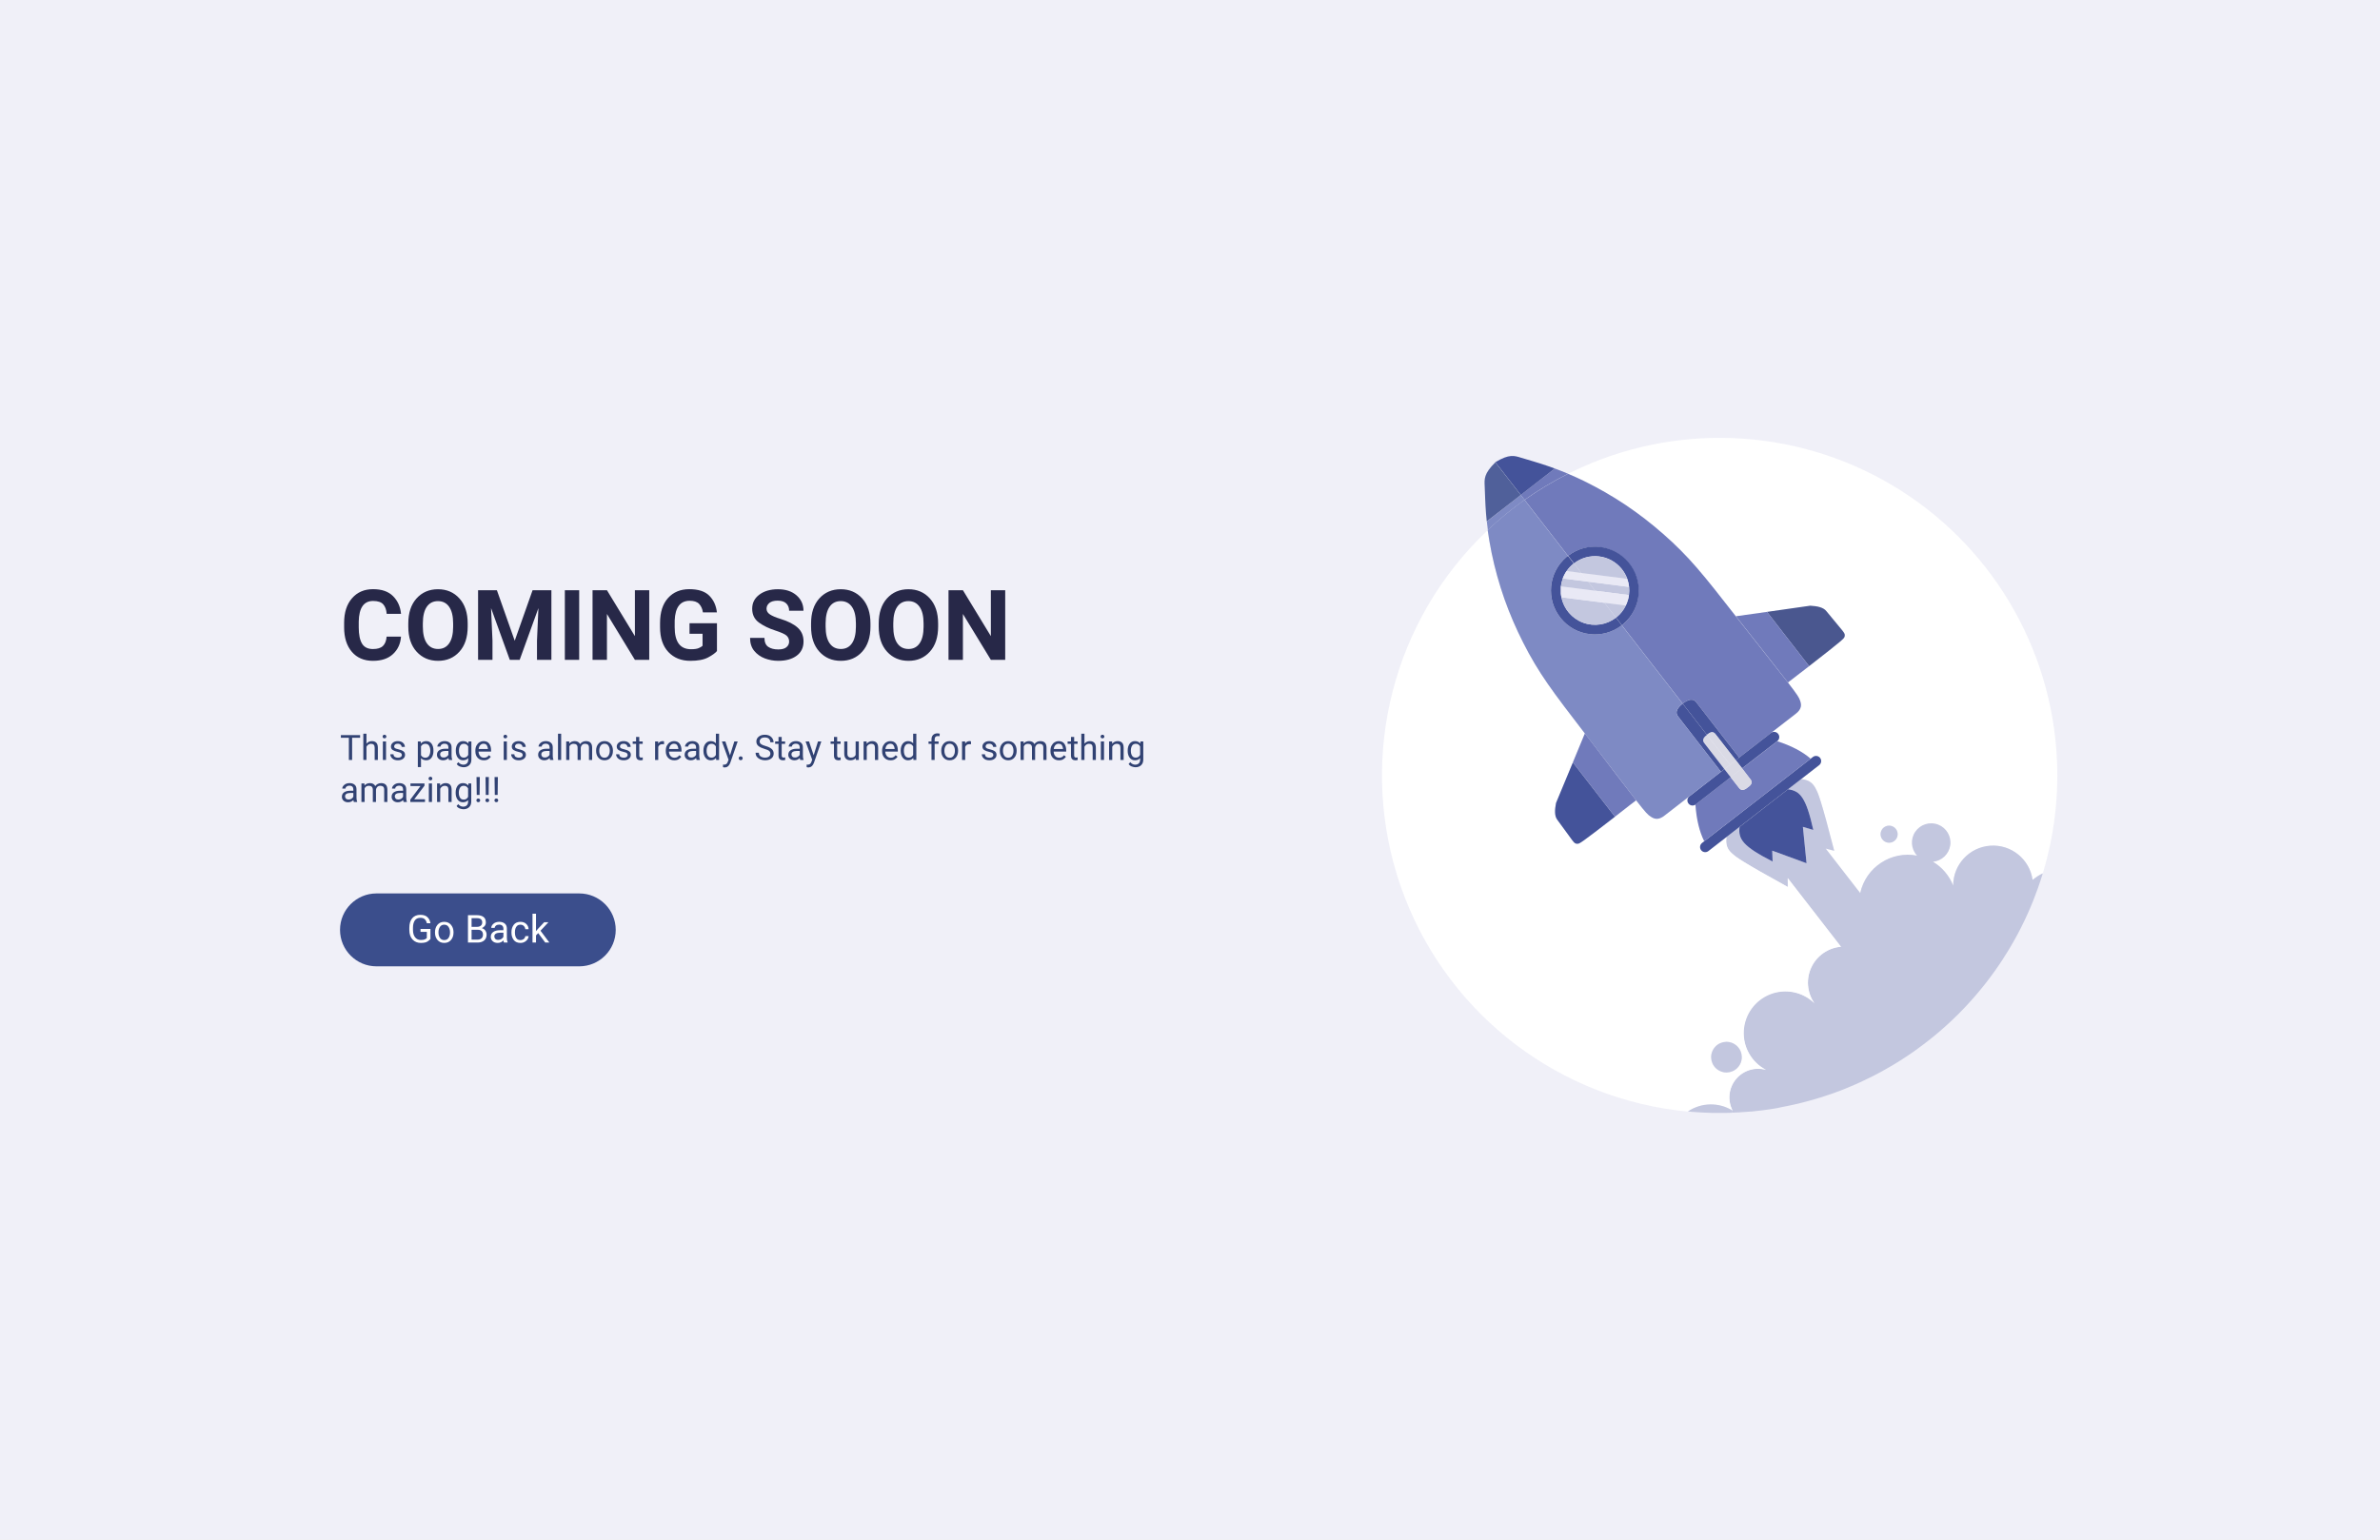
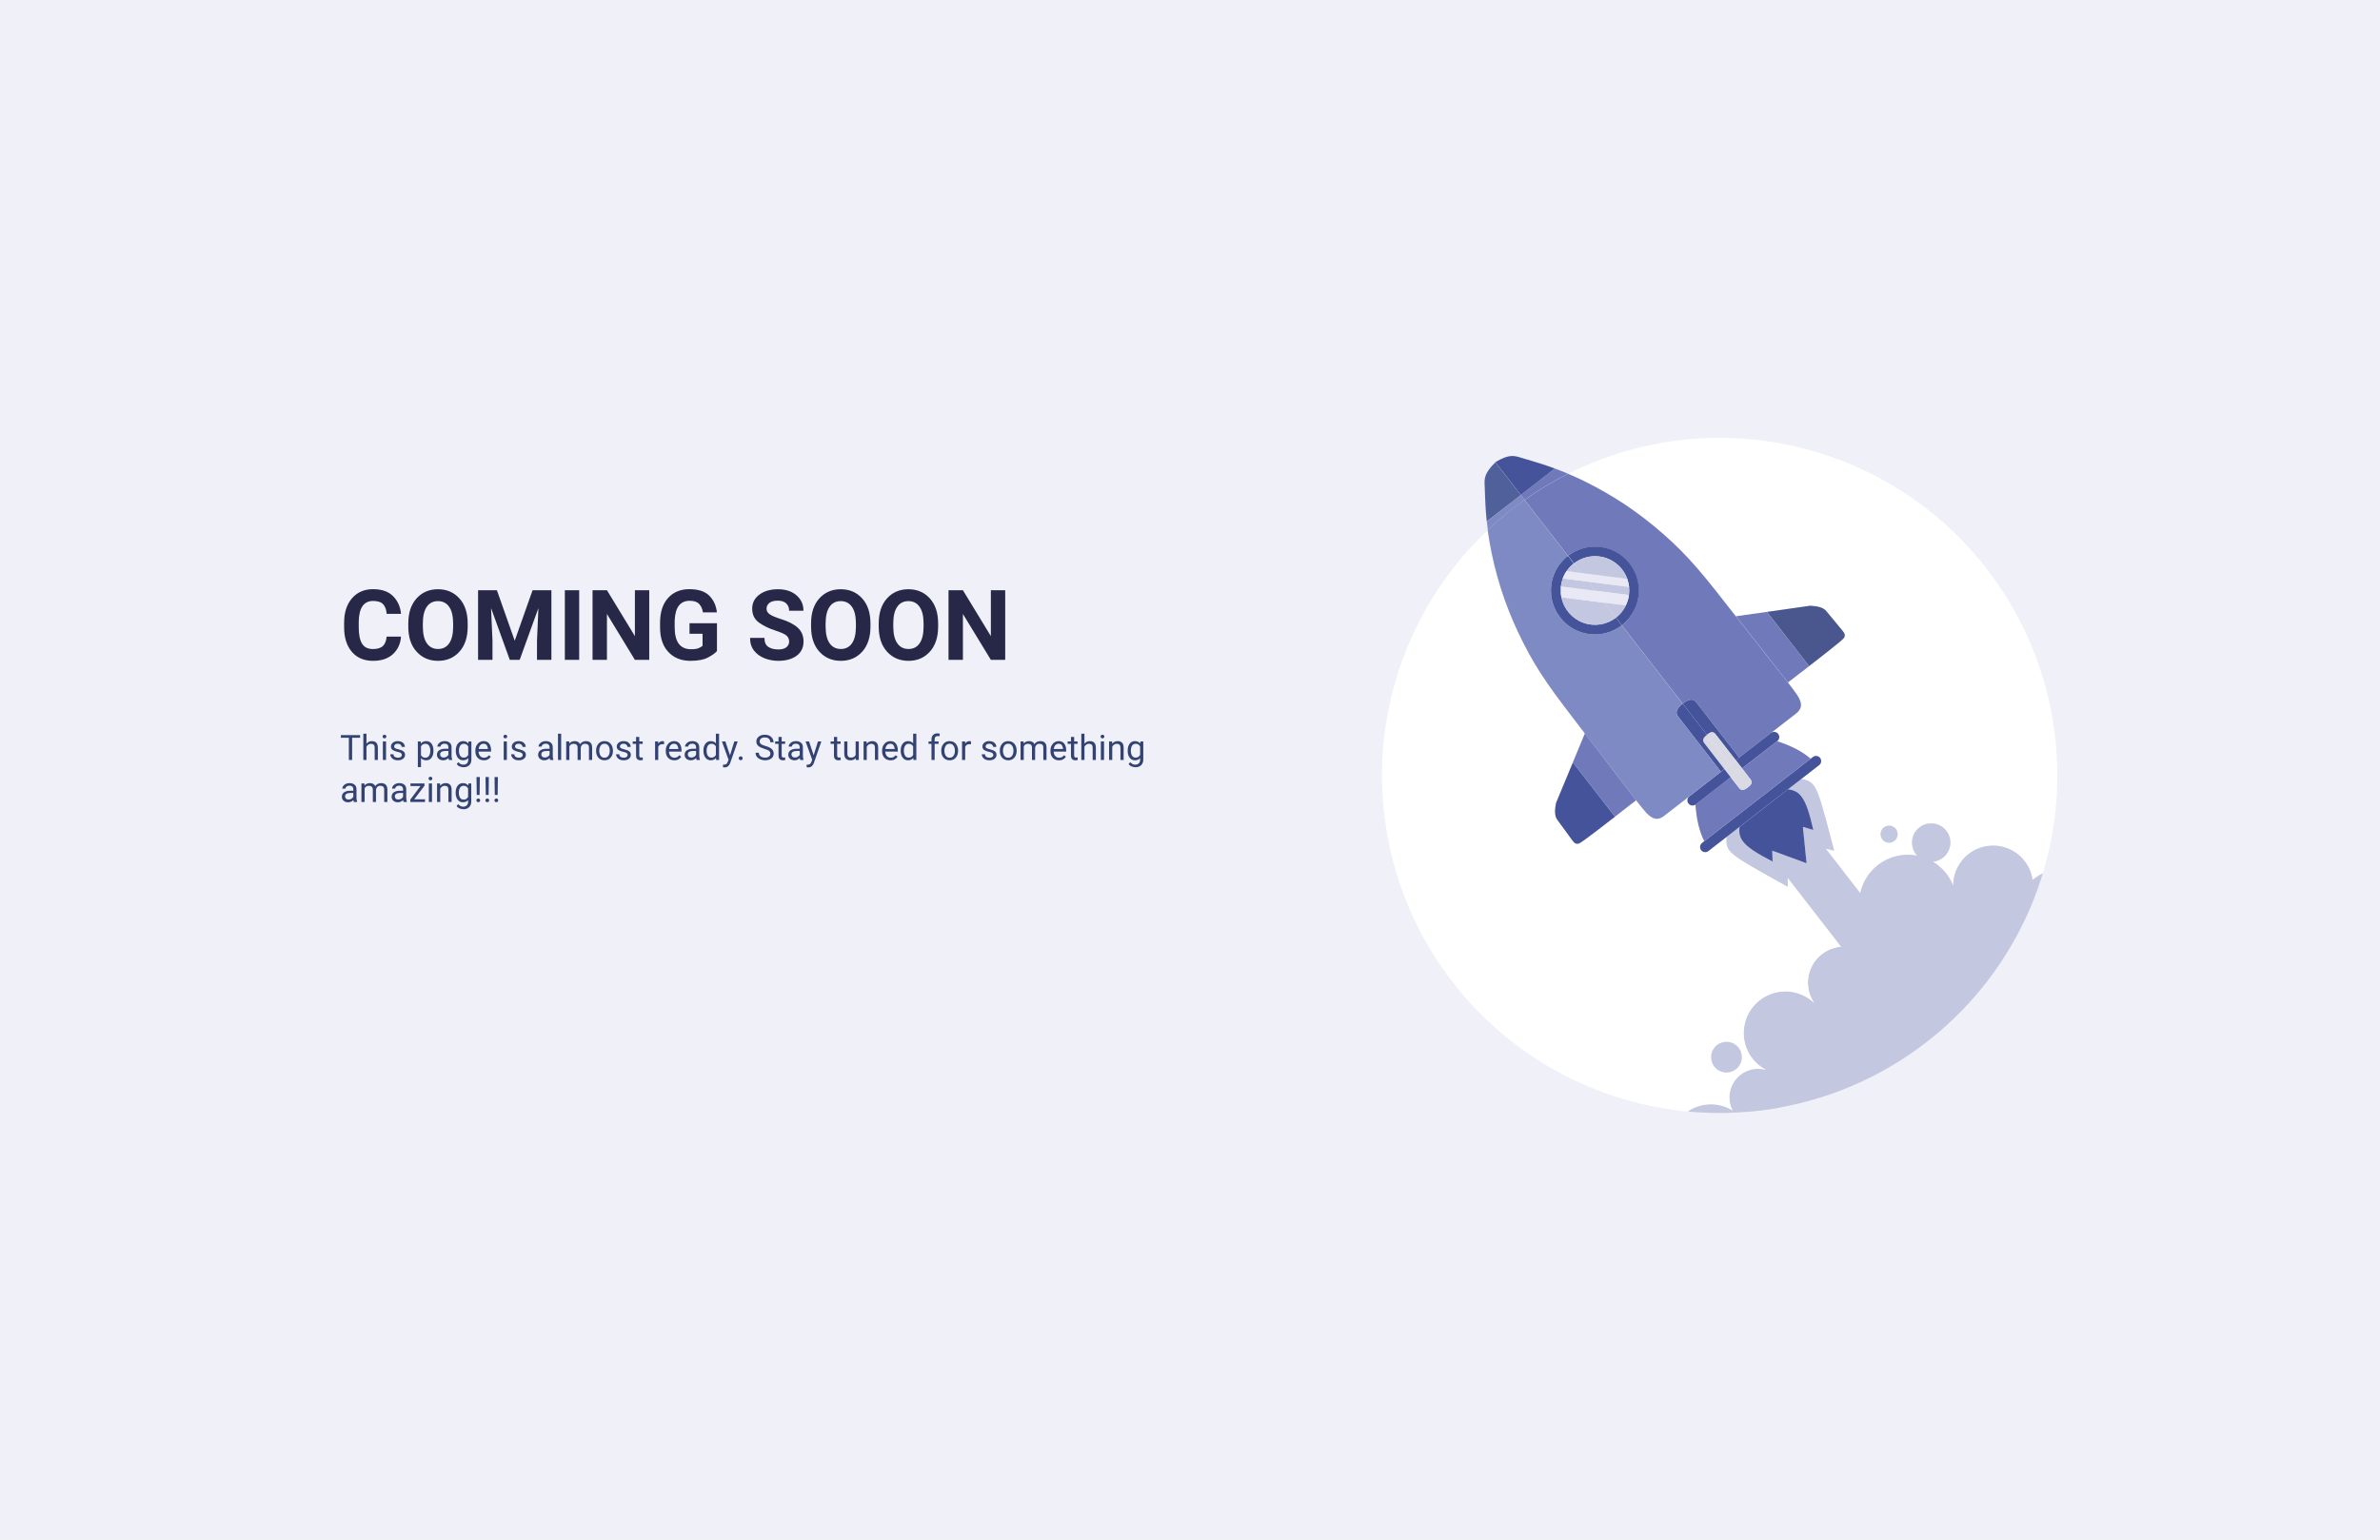
<svg xmlns="http://www.w3.org/2000/svg" viewBox="0 0 1224 792">
  <defs>
    <style>.cls-1{fill:#f0f0f8;}.cls-14,.cls-2{fill:#fff;}.cls-3{fill:#c3c7df;}.cls-4{fill:#4a578f;}.cls-5{fill:#44539a;}.cls-6{fill:#707abb;}.cls-7{fill:#dadae5;}.cls-8{fill:#7e8ac4;}.cls-9{fill:#e9e9f5;}.cls-10{fill:#50609a;}.cls-11{font-size:18px;fill:#314273;}.cls-11,.cls-14{font-family:Roboto-Regular, Roboto;}.cls-12{font-size:50.4px;fill:#272848;font-family:Roboto-Bold, Roboto;font-weight:700;}.cls-13{fill:#3b4e8c;}.cls-14{font-size:19.8px;}</style>
  </defs>
  <g id="Layer_4" data-name="Layer 4">
    <rect class="cls-1" width="1224" height="792" />
  </g>
  <g id="Default_copy" data-name="Default copy">
    <path class="cls-2" d="M1057.86,390.74a173.57,173.57,0,0,1-9.62,65.65c.83-2.36,1.6-4.73,2.33-7.13a22.07,22.07,0,0,0-5.25,3.45,20.53,20.53,0,0,0-40.86,2.87,25.07,25.07,0,0,0-10.4-12.25,9.88,9.88,0,1,0-8.15-3.12,25.07,25.07,0,0,0-29.26,19.25L938.9,436.58l4.39,1.12C936.43,411.1,935,408,934,406.19a11,11,0,0,0-2-3,7.77,7.77,0,0,0-1.93-1.38,9.94,9.94,0,0,0-3.85-.95l9.35-7.25a2.64,2.64,0,1,0-3.24-4.17l-1.14.88q-6.42-5.52-17.17-9.07a2.64,2.64,0,0,0-3.21-4.19l12.53-9.72c3.54-2.62,3-5,2.47-6.73s-1.16-2.81-6.31-9.49c2.11-1.63,4.07-3.13,5.88-4.54l1.32-1,3.69-2.86c17.38-13.48,17.84-14.15,18.15-14.91s.49-1.62-1-3.38l-8.27-10c-1.46-1.87-4.49-2.56-8.25-2.77l-22.28,3.18-16,2.28c-8-10.18-14.33-18.3-20-24.9a171.62,171.62,0,0,0-17.36-17.46A188.34,188.34,0,0,0,836,259.73a185,185,0,0,0-21.41-12.31c-2.82-1.37-5.55-2.61-8.17-3.7l1.64-.81a173.65,173.65,0,0,1,249.8,147.83Zm-82.22,39.9a4.39,4.39,0,1,0-5.68,2.53A4.38,4.38,0,0,0,975.64,430.64Z" />
    <path class="cls-3" d="M1050.57,449.26c-.73,2.4-1.5,4.77-2.33,7.13,0,.07,0,.14-.07.21-.78,2.19-1.59,4.36-2.45,6.51-.13.34-.27.67-.4,1-.36.87-.72,1.74-1.09,2.61,0,.09-.07.18-.11.27-.4.93-.8,1.85-1.21,2.77l-.36.79c-.44,1-.9,2-1.36,2.93l-.06.12c-.43.92-.88,1.83-1.34,2.74-.17.36-.35.71-.53,1.07-.45.89-.91,1.78-1.38,2.66,0,.08-.08.15-.11.22-.41.77-.82,1.52-1.24,2.28l-.57,1q-.7,1.26-1.44,2.52c-.17.3-.34.6-.52.9-.57,1-1.14,1.91-1.73,2.86s-1.3,2.1-2,3.13a.43.43,0,0,1,0,.07c-.66,1-1.32,2-2,3s-1.23,1.81-1.86,2.7q-2.28,3.24-4.68,6.35c-.59.75-1.17,1.49-1.77,2.23-.31.39-.62.78-.94,1.16-.62.78-1.26,1.55-1.91,2.31s-1.39,1.64-2.11,2.45-1.56,1.76-2.35,2.63-1.69,1.83-2.55,2.73l-.11.12c-.85.89-1.71,1.78-2.58,2.65q-2.79,2.79-5.7,5.46c-.85.78-1.7,1.55-2.57,2.3l-.28.25c-.58.51-1.16,1-1.75,1.51s-1,.89-1.57,1.32-.94.79-1.41,1.16-1.11.91-1.67,1.34c-.36.3-.72.59-1.09.86-.78.63-1.58,1.24-2.38,1.83-1.28,1-2.59,1.94-3.91,2.88l-1.34.94-.07.05c-.74.52-1.49,1-2.25,1.54l-.23.16-.26.17c-.78.52-1.56,1-2.35,1.55l-.1.06c-.77.5-1.55,1-2.33,1.48-1,.65-2.11,1.29-3.17,1.92q-2.44,1.46-4.93,2.82l-1.08.59c-.56.3-1.11.6-1.67.88l-1.64.86-1.63.83q-2.62,1.31-5.28,2.52l-2,.91c-1.35.6-2.72,1.19-4.09,1.75l-2,.83-2.06.81-2.73,1c-.92.33-1.84.66-2.77,1l-.07,0-2.79.94-2.28.72-1.94.59-2.74.79-2.45.67c-1,.27-2.06.54-3.1.79l-2.41.57-.8.18c-1,.23-2,.44-3,.65s-2.09.42-3.14.62L914,570l-1.54.26-2.53.4c-1,.14-1.94.28-2.91.4l-.41.06c-2,.25-4,.48-6,.67l-.59,0q-2.94.27-5.9.43l-.36,0-2.58.12-.41,0,.27-1.07a14.74,14.74,0,0,1,17.13-21A21.42,21.42,0,1,1,933.07,516a18.54,18.54,0,0,1,13.71-29L919.41,451.7v4.53C895.34,443,892.74,440.8,891.19,439.4a11,11,0,0,1-2.45-2.68,8.07,8.07,0,0,1-.86-2.21,10.08,10.08,0,0,1,0-4l6.69-5.19c-.79,6.31,1.81,10,17,17.8l-.21-5.59L929.08,444q-.95-9.36-1.88-18.71l5.36,1.59c-3.74-16.67-6.7-20.11-13-20.91l6.69-5.19a9.94,9.94,0,0,1,3.85.95,7.77,7.77,0,0,1,1.93,1.38,11,11,0,0,1,2,3c1,1.85,2.43,4.91,9.29,31.51l-4.39-1.12,17.75,22.88a25.07,25.07,0,0,1,29.26-19.25,9.89,9.89,0,1,1,8.15,3.12,25.07,25.07,0,0,1,10.4,12.25,20.53,20.53,0,0,1,40.86-2.87A22.07,22.07,0,0,1,1050.57,449.26Z" />
    <path class="cls-3" d="M973.12,425a4.4,4.4,0,1,1-5.68,2.53A4.38,4.38,0,0,1,973.12,425Z" />
    <path class="cls-4" d="M947.54,324.37c1.5,1.76,1.33,2.62,1,3.38s-.77,1.43-18.15,14.91l-21.66-27.91L931,311.57c3.76.21,6.79.9,8.25,2.77Z" />
    <path class="cls-2" d="M919.41,451.7,946.78,487a18.54,18.54,0,0,0-13.71,29,21.42,21.42,0,1,0-24.84,34.38,14.74,14.74,0,0,0-17.13,21,21.12,21.12,0,0,0-23,.42A173.65,173.65,0,0,1,756,282q4.4-4.81,9.12-9.29c.48,3.61,1.11,7.5,2,11.61a184.3,184.3,0,0,0,6.6,23.8,188.46,188.46,0,0,0,9.66,22.47,172,172,0,0,0,12.59,21.14c5,7.18,11.27,15.34,19.14,25.61l-6.17,14.91q-4.32,10.4-8.62,20.8c-.73,3.68-.82,6.79.63,8.67l7.67,10.5c1.32,1.89,2.2,1.94,3,1.82s1.57-.39,19-13.87l2.64-2.05,1.66-1.29,3.52-2.75,1.49-1.16,1.55-1.21c5.19,6.65,6.13,7.52,7.63,8.47s3.71,2.06,7.13-.72l12.52-9.71a2.64,2.64,0,0,0,3.27,4.14q.75,11.31,4.52,18.89l-1.14.89a2.64,2.64,0,0,0,3.24,4.17l9.34-7.25a10.08,10.08,0,0,0,0,4,8.07,8.07,0,0,0,.86,2.21,11,11,0,0,0,2.45,2.68c1.55,1.4,4.15,3.58,28.22,16.83Zm-24.88,96.36a7.88,7.88,0,1,0-10.89,2.37A7.88,7.88,0,0,0,894.53,548.06Z" />
    <path class="cls-5" d="M936.05,389.87a2.64,2.64,0,0,1-.47,3.7l-9.35,7.25L919.54,406l-24.93,19.35-6.69,5.19-9.34,7.25a2.64,2.64,0,0,1-3.24-4.17l1.14-.89L906,409.83l25.19-19.54h0l1.14-.88A2.65,2.65,0,0,1,936.05,389.87Z" />
    <path class="cls-5" d="M932.56,426.92l-5.36-1.59q.94,9.36,1.88,18.71l-17.66-6.47.21,5.59c-15.21-7.76-17.81-11.49-17-17.8L919.54,406C925.86,406.81,928.82,410.25,932.56,426.92Z" />
    <path class="cls-6" d="M931.2,390.28,906,409.83l-29.54,22.91q-3.76-7.58-4.52-18.89l18.1-14.05,4.41,5.65q1.57,2,4.37-.38c2-1.35,2.54-2.69,1.53-4l-4.44-5.78,18.1-14Q924.79,384.75,931.2,390.28Z" />
    <path class="cls-6" d="M908.74,314.75l21.66,27.91-3.69,2.86-1.32,1c-1.81,1.41-3.77,2.91-5.88,4.54l-.5-.64c-4.55-5.89-12.39-15.81-19.82-25.24L897.48,323c-1.1-1.41-2.21-2.81-3.32-4.22-.46-.59-.92-1.19-1.39-1.78Z" />
    <path class="cls-6" d="M925.82,360.57c.57,1.75,1.07,4.11-2.47,6.73L910.82,377l-16.38,12.71-22.22-28.65q-2.26-2.68-6.84.86L834.1,321.62l.74-.6a22.59,22.59,0,0,0-28.43-35.09l-22.34-28.79a175.66,175.66,0,0,1,22.35-13.42c2.62,1.09,5.35,2.33,8.17,3.7A185,185,0,0,1,836,259.73a188.34,188.34,0,0,1,19.36,14.94,171.62,171.62,0,0,1,17.36,17.46c5.72,6.6,12.06,14.72,20,24.9.47.59.93,1.19,1.39,1.78l3.32,4.22,1.71,2.17L919,350.44l.5.64C924.66,357.76,925.27,358.88,925.82,360.57Z" />
    <path class="cls-5" d="M914.49,377.51a2.63,2.63,0,0,1-.46,3.7l-18.1,14-3.23-4.17,1.74-1.35L910.82,377A2.63,2.63,0,0,1,914.49,377.51Z" />
    <path class="cls-7" d="M900.37,401c1,1.35.5,2.69-1.53,4q-2.79,2.34-4.37.38l-4.41-5.65,5.86-4.54h0Z" />
    <path class="cls-7" d="M895.93,395.25h0l-5.86,4.54-3.24-4.16,2.94-2.28,2.94-2.28Z" />
    <path class="cls-3" d="M892.16,537.17a7.88,7.88,0,1,1-10.89,2.37A7.88,7.88,0,0,1,892.16,537.17Z" />
    <path class="cls-5" d="M872.22,361.08l22.22,28.65-1.74,1.35-.08-.1q-5.39-7-10.46-13.43c-1.06-1.31-2.48-1.15-4.29.48q-6.25-8-12.49-16.09Q870,358.4,872.22,361.08Z" />
    <path class="cls-7" d="M892.62,391l.08.1-2.94,2.28L877.87,378c1.81-1.63,3.23-1.79,4.29-.48Q887.23,384,892.62,391Z" />
    <path class="cls-3" d="M891.1,571.32l-.27,1.07-3.52.09c-1,0-1.93,0-2.9,0l-2.33,0c-1.19,0-2.37,0-3.56-.08l-2-.08-2-.1c-1-.05-2-.12-2.94-.19l-1.53-.12-2-.18A21.12,21.12,0,0,1,891.1,571.32Z" />
    <path class="cls-5" d="M890.06,399.8,872,413.85a2.64,2.64,0,0,1-3.27-4.14L885.07,397l1.75-1.36Z" />
    <path class="cls-7" d="M889.76,393.36l-2.94,2.28a2.09,2.09,0,0,0-.14-.17L884,392q-3.9-5-7.59-9.85-1.51-2,1.45-4.14Z" />
    <path class="cls-5" d="M886.81,395.64,885.07,397l-22.22-28.65q-2-2.87,2.53-6.41,6.24,8,12.49,16.09-3,2.13-1.45,4.14Q880.11,387,884,392l2.67,3.45Z" />
    <path class="cls-8" d="M862.85,368.35,885.07,397l-16.38,12.71-12.52,9.71c-3.42,2.78-5.58,1.71-7.13.72s-2.44-1.82-7.63-8.47l-21.69-28.3-4.65-6.07c-7.87-10.27-14.17-18.43-19.14-25.61a172,172,0,0,1-12.59-21.14,188.46,188.46,0,0,1-9.66-22.47,184.3,184.3,0,0,1-6.6-23.8c-.84-4.11-1.47-8-2-11.61a172.78,172.78,0,0,1,18.94-15.53l22.34,28.79-.74.59a22.59,22.59,0,0,0,28.43,35.1l31.28,40.32Q860.82,365.5,862.85,368.35Z" />
    <path class="cls-6" d="M841.41,411.67l-1.55,1.21L838.37,414l-3.52,2.75-1.66,1.29-2.64,2.05q-10.83-14-21.65-27.92l6.17-14.91,4.65,6.07C827.47,393.52,836,404.7,840.91,411Z" />
    <path class="cls-5" d="M837.51,289.19A22.59,22.59,0,0,1,834.84,321l-.74.6-3-3.92.33-.26a17.38,17.38,0,0,0,4.72-6c.11-.24.22-.47.32-.71a4.35,4.35,0,0,0,.25-.59,17.14,17.14,0,0,0,.57-1.71l.15-.57.09-.41c.1-.47.18-.93.24-1.4a17.18,17.18,0,0,0,.06-4.18.09.09,0,0,0,0-.05,16.9,16.9,0,0,0-.95-4.11,17.39,17.39,0,0,0-2.9-5.11,17.62,17.62,0,0,0-24.48-2.79l-3-3.92A22.58,22.58,0,0,1,837.51,289.19Z" />
    <path class="cls-3" d="M837.79,301.91a17.18,17.18,0,0,1-.06,4.18l-17.4-2.22-3.61-4.65Z" />
    <path class="cls-9" d="M837.78,301.86a.09.09,0,0,1,0,.05l-21.07-2.69-3.48-4.48,23.59,3A18,18,0,0,1,837.78,301.86Z" />
    <path class="cls-9" d="M820.33,303.87l17.4,2.22c-.06.48-.14.94-.24,1.4l-.09.41-.15.57a17.14,17.14,0,0,1-.57,1.71c-.08.19-.16.39-.25.59s-.21.47-.32.71l-11-1.4Z" />
    <path class="cls-3" d="M836.83,297.75l-23.59-3-3.79-4.89a17.62,17.62,0,0,1,24.48,2.79A17.39,17.39,0,0,1,836.83,297.75Z" />
    <path class="cls-3" d="M825.15,310.08l11,1.4a17.38,17.38,0,0,1-4.72,6l-.33.26Z" />
    <path class="cls-5" d="M831.06,317.7l3,3.92a22.59,22.59,0,0,1-28.43-35.1l.74-.59,3,3.92a3.59,3.59,0,0,0-.33.25,17.56,17.56,0,0,0-3.39,3.68h0a16,16,0,0,0-1.17,2,8.43,8.43,0,0,0-.39.8c-.13.29-.26.58-.36.88a.54.54,0,0,0,0,.11,17.31,17.31,0,0,0-1,4.07.13.13,0,0,1,0,.06c0,.2,0,.39,0,.59a4.9,4.9,0,0,0,0,.54,13.63,13.63,0,0,0,0,1.69c0,.22,0,.43,0,.65v.12c0,.23.05.46.08.7s0,.33.07.5.08.51.14.77a17.63,17.63,0,0,0,28.09,10.45Z" />
    <path class="cls-3" d="M825.15,310.08l5.91,7.62A17.63,17.63,0,0,1,803,307.25Z" />
    <path class="cls-5" d="M808.9,392.21q10.82,14,21.65,27.92c-17.39,13.48-18.14,13.76-19,13.87s-1.69.07-3-1.82l-7.67-10.5c-1.45-1.88-1.36-5-.63-8.67Q804.59,402.6,808.9,392.21Z" />
    <path class="cls-9" d="M825.15,310.08,803,307.25c-.05-.26-.1-.51-.14-.77s-.05-.34-.07-.5-.06-.47-.08-.7v-.12c0-.22,0-.43,0-.65a13.63,13.63,0,0,1,0-1.69c0-.18,0-.36,0-.54s0-.39,0-.59a.13.13,0,0,0,0-.06l17.58,2.24Z" />
    <path class="cls-3" d="M820.33,303.87l-17.58-2.24a17.31,17.31,0,0,1,1-4.07h0l13,1.66Z" />
    <path class="cls-9" d="M813.24,294.74l3.48,4.48-13-1.66a.21.21,0,0,1,0-.11c.11-.3.23-.59.36-.88s.25-.54.39-.8a16,16,0,0,1,1.17-2h0Z" />
    <path class="cls-3" d="M809.45,289.85l3.79,4.89-7.51-1a17.56,17.56,0,0,1,3.39-3.68A3.59,3.59,0,0,1,809.45,289.85Z" />
    <path class="cls-6" d="M799.62,241c2.15.79,4.43,1.69,6.8,2.69a175.66,175.66,0,0,0-22.35,13.42l-2-2.52Z" />
    <path class="cls-5" d="M799.62,241l-17.5,13.59-13.07-16.84c7.15-4.36,9.82-3.35,13.37-2.25s8,2.29,13.38,4.14C797,240.09,798.3,240.54,799.62,241Z" />
    <path class="cls-8" d="M782.12,254.62l2,2.52a172.78,172.78,0,0,0-18.94,15.53c-.2-1.55-.37-3-.52-4.47Z" />
    <path class="cls-10" d="M782.12,254.62,764.61,268.2c-.15-1.4-.27-2.75-.37-4-.45-5.71-.5-10.29-.68-14s-.5-6.55,5.49-12.39Z" />
    <text class="cls-11" transform="translate(174.87 390.92)">This page is almost ready. Stay tuned for something <tspan x="0" y="21.6">amazing!!!</tspan>
    </text>
    <text class="cls-12" transform="translate(174.87 339.43)">COMING SOON</text>
-     <rect class="cls-13" x="174.87" y="459.58" width="141.79" height="37.5" rx="18.75" ry="18.75" />
-     <text class="cls-14" transform="translate(209.34 484.85)">Go Back</text>
  </g>
</svg>
